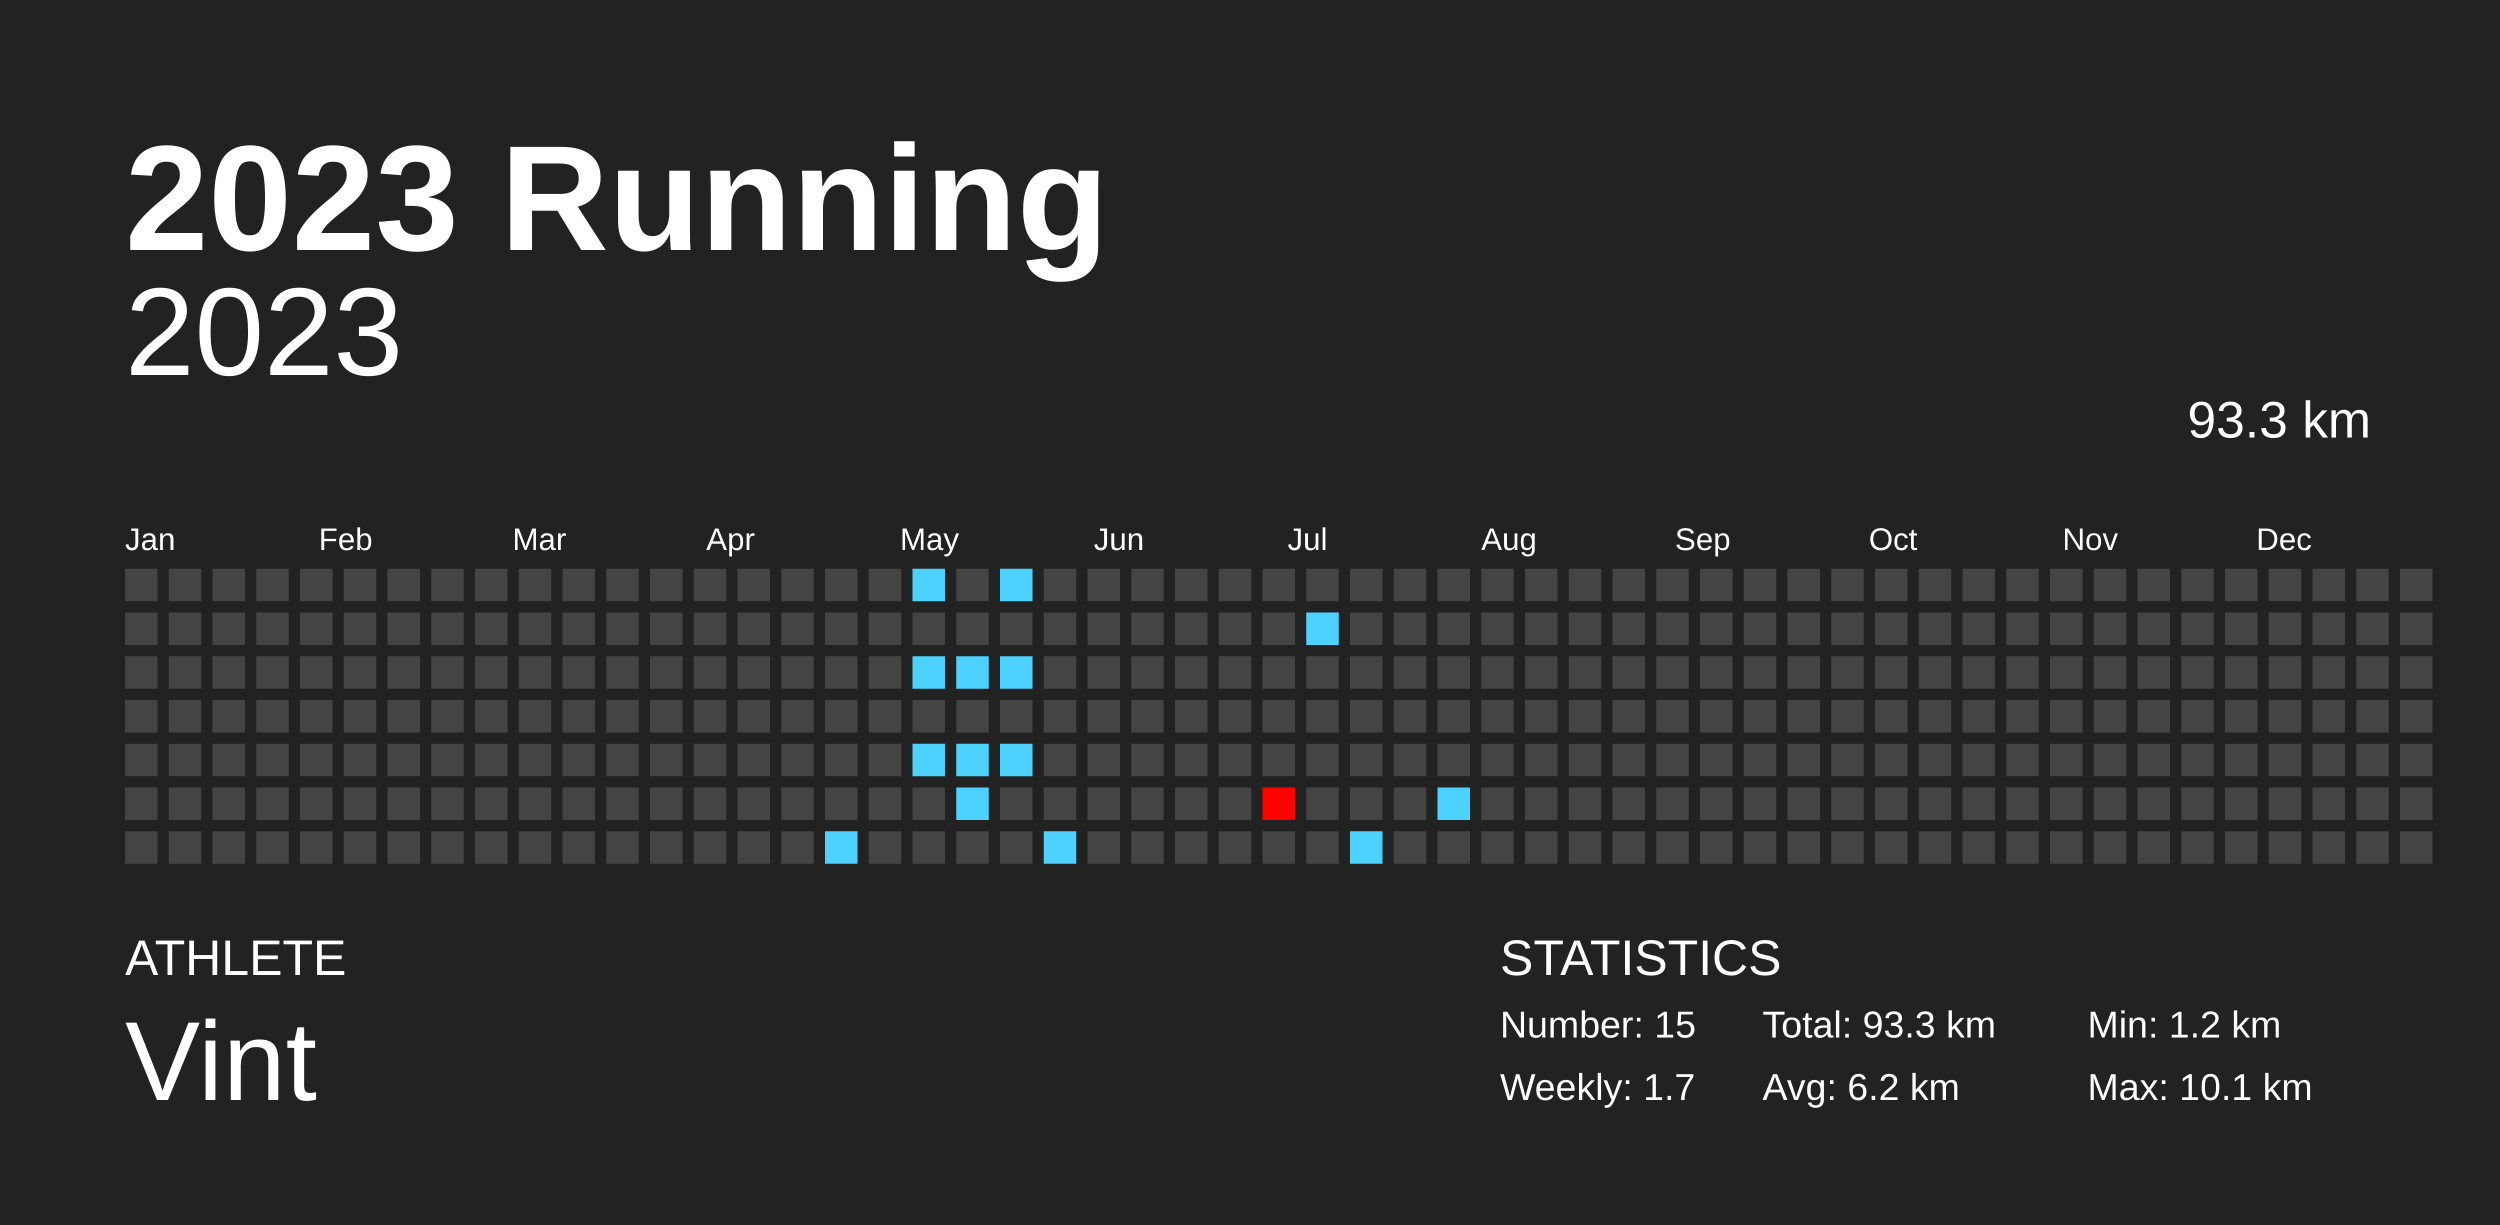
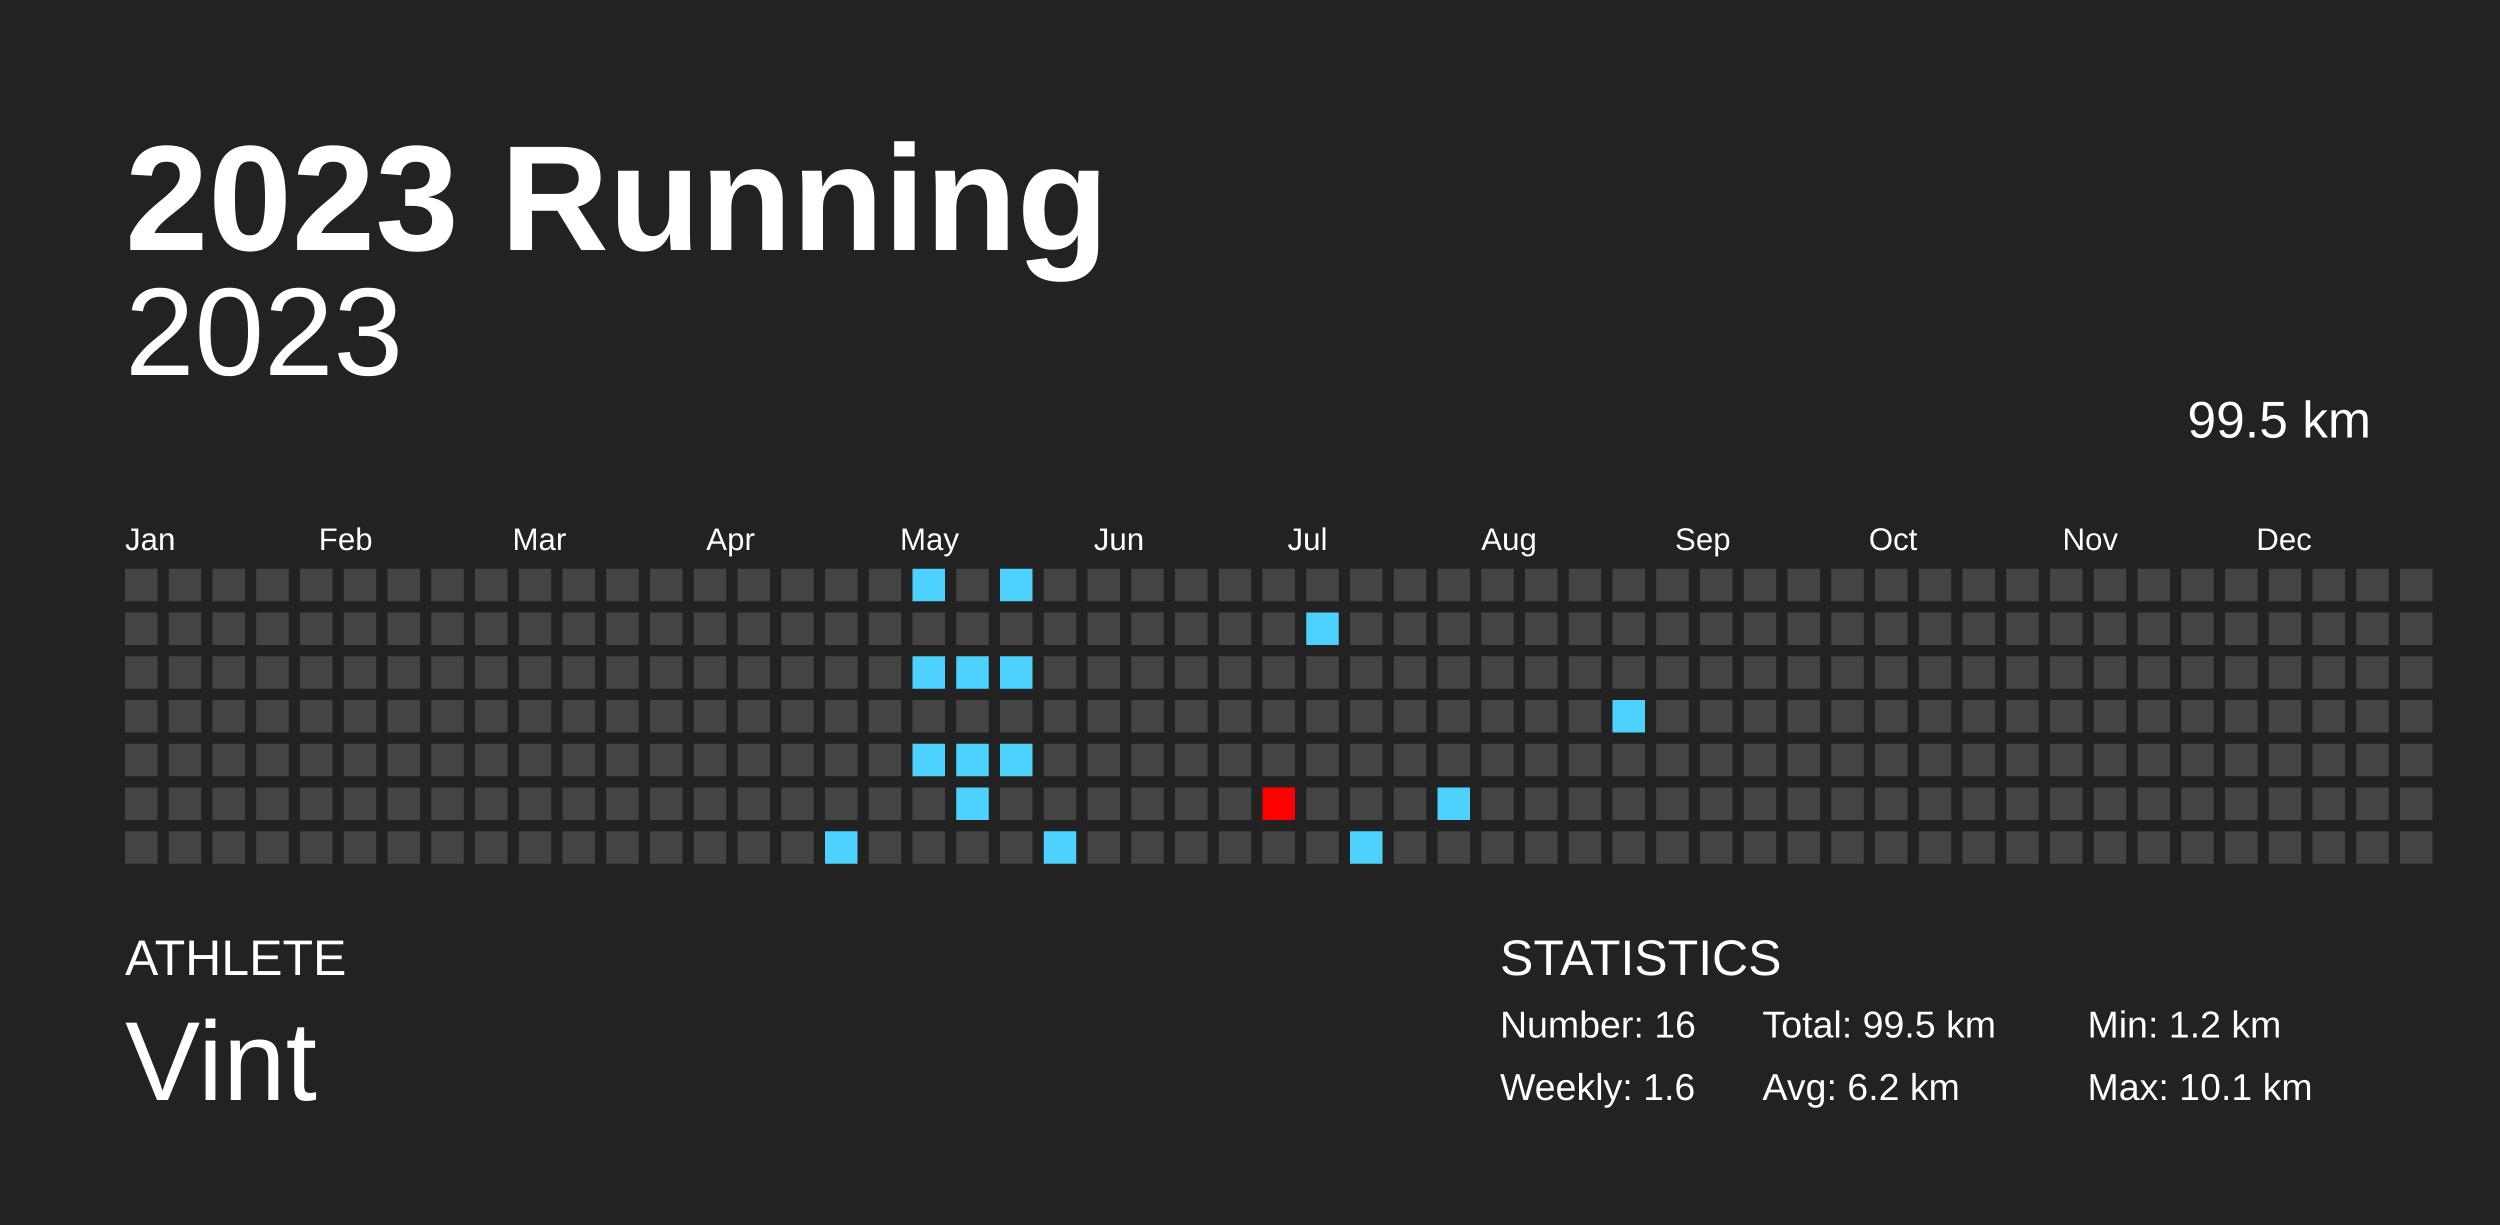
<svg xmlns="http://www.w3.org/2000/svg" baseProfile="full" height="98mm" version="1.1" viewBox="0,0,200,98" width="200mm">
  <defs />
  <rect fill="#222222" height="98" width="200" x="0" y="0" />
  <text fill="#FFFFFF" style="font-size:12px; font-family:Arial; font-weight:bold;" x="10" y="20">2023 Running</text>
  <text fill="#FFFFFF" style="font-size:4px; font-family:Arial" x="10" y="78">ATHLETE</text>
  <text fill="#FFFFFF" style="font-size:9px; font-family:Arial" x="10" y="88">Vint</text>
  <text fill="#FFFFFF" style="font-size:4px; font-family:Arial" x="120" y="78">STATISTICS</text>
-   <text fill="#FFFFFF" style="font-size:3px; font-family:Arial" x="120" y="83">Number: 15</text>
-   <text fill="#FFFFFF" style="font-size:3px; font-family:Arial" x="120" y="88">Weekly: 1.7</text>
-   <text fill="#FFFFFF" style="font-size:3px; font-family:Arial" x="141" y="83">Total: 93.3 km</text>
+   <text fill="#FFFFFF" style="font-size:3px; font-family:Arial" x="120" y="83">Number: 16</text>
+   <text fill="#FFFFFF" style="font-size:3px; font-family:Arial" x="120" y="88">Weekly: 1.6</text>
+   <text fill="#FFFFFF" style="font-size:3px; font-family:Arial" x="141" y="83">Total: 99.5 km</text>
  <text fill="#FFFFFF" style="font-size:3px; font-family:Arial" x="141" y="88">Avg: 6.2 km</text>
  <text fill="#FFFFFF" style="font-size:3px; font-family:Arial" x="167" y="83">Min: 1.2 km</text>
  <text fill="#FFFFFF" style="font-size:3px; font-family:Arial" x="167" y="88">Max: 10.1 km</text>
  <text alignment-baseline="hanging" fill="#FFFFFF" style="font-size:10.0px; font-family:Arial;" x="10" y="30">2023</text>
-   <text alignment-baseline="hanging" fill="#FFFFFF" style="font-size:4.125px; font-family:Arial;" x="175" y="35">93.3 km</text>
+   <text alignment-baseline="hanging" fill="#FFFFFF" style="font-size:4.125px; font-family:Arial;" x="175" y="35">99.5 km</text>
  <text fill="#FFFFFF" style="font-size:2.5px; font-family:Arial" x="10.0" y="44">Jan</text>
  <text fill="#FFFFFF" style="font-size:2.5px; font-family:Arial" x="25.5" y="44">Feb</text>
  <text fill="#FFFFFF" style="font-size:2.5px; font-family:Arial" x="41.0" y="44">Mar</text>
  <text fill="#FFFFFF" style="font-size:2.5px; font-family:Arial" x="56.5" y="44">Apr</text>
  <text fill="#FFFFFF" style="font-size:2.5px; font-family:Arial" x="72.0" y="44">May</text>
  <text fill="#FFFFFF" style="font-size:2.5px; font-family:Arial" x="87.5" y="44">Jun</text>
  <text fill="#FFFFFF" style="font-size:2.5px; font-family:Arial" x="103.0" y="44">Jul</text>
  <text fill="#FFFFFF" style="font-size:2.5px; font-family:Arial" x="118.5" y="44">Aug</text>
  <text fill="#FFFFFF" style="font-size:2.5px; font-family:Arial" x="134.0" y="44">Sep</text>
  <text fill="#FFFFFF" style="font-size:2.5px; font-family:Arial" x="149.5" y="44">Oct</text>
  <text fill="#FFFFFF" style="font-size:2.5px; font-family:Arial" x="165.0" y="44">Nov</text>
  <text fill="#FFFFFF" style="font-size:2.5px; font-family:Arial" x="180.5" y="44">Dec</text>
  <rect fill="#444444" height="2.6" width="2.6" x="10.0" y="45.5" />
  <rect fill="#444444" height="2.6" width="2.6" x="10.0" y="49.0" />
  <rect fill="#444444" height="2.6" width="2.6" x="10.0" y="52.5" />
  <rect fill="#444444" height="2.6" width="2.6" x="10.0" y="56.0" />
  <rect fill="#444444" height="2.6" width="2.6" x="10.0" y="59.5" />
  <rect fill="#444444" height="2.6" width="2.6" x="10.0" y="63.0" />
  <rect fill="#444444" height="2.6" width="2.6" x="10.0" y="66.5" />
  <rect fill="#444444" height="2.6" width="2.6" x="13.5" y="45.5" />
  <rect fill="#444444" height="2.6" width="2.6" x="13.5" y="49.0" />
  <rect fill="#444444" height="2.6" width="2.6" x="13.5" y="52.5" />
  <rect fill="#444444" height="2.6" width="2.6" x="13.5" y="56.0" />
  <rect fill="#444444" height="2.6" width="2.6" x="13.5" y="59.5" />
  <rect fill="#444444" height="2.6" width="2.6" x="13.5" y="63.0" />
  <rect fill="#444444" height="2.6" width="2.6" x="13.5" y="66.5" />
  <rect fill="#444444" height="2.6" width="2.6" x="17.0" y="45.5" />
  <rect fill="#444444" height="2.6" width="2.6" x="17.0" y="49.0" />
  <rect fill="#444444" height="2.6" width="2.6" x="17.0" y="52.5" />
  <rect fill="#444444" height="2.6" width="2.6" x="17.0" y="56.0" />
  <rect fill="#444444" height="2.6" width="2.6" x="17.0" y="59.5" />
  <rect fill="#444444" height="2.6" width="2.6" x="17.0" y="63.0" />
  <rect fill="#444444" height="2.6" width="2.6" x="17.0" y="66.5" />
  <rect fill="#444444" height="2.6" width="2.6" x="20.5" y="45.5" />
  <rect fill="#444444" height="2.6" width="2.6" x="20.5" y="49.0" />
  <rect fill="#444444" height="2.6" width="2.6" x="20.5" y="52.5" />
  <rect fill="#444444" height="2.6" width="2.6" x="20.5" y="56.0" />
  <rect fill="#444444" height="2.6" width="2.6" x="20.5" y="59.5" />
  <rect fill="#444444" height="2.6" width="2.6" x="20.5" y="63.0" />
  <rect fill="#444444" height="2.6" width="2.6" x="20.5" y="66.5" />
  <rect fill="#444444" height="2.6" width="2.6" x="24.0" y="45.5" />
  <rect fill="#444444" height="2.6" width="2.6" x="24.0" y="49.0" />
  <rect fill="#444444" height="2.6" width="2.6" x="24.0" y="52.5" />
  <rect fill="#444444" height="2.6" width="2.6" x="24.0" y="56.0" />
  <rect fill="#444444" height="2.6" width="2.6" x="24.0" y="59.5" />
  <rect fill="#444444" height="2.6" width="2.6" x="24.0" y="63.0" />
  <rect fill="#444444" height="2.6" width="2.6" x="24.0" y="66.5" />
  <rect fill="#444444" height="2.6" width="2.6" x="27.5" y="45.5" />
  <rect fill="#444444" height="2.6" width="2.6" x="27.5" y="49.0" />
  <rect fill="#444444" height="2.6" width="2.6" x="27.5" y="52.5" />
  <rect fill="#444444" height="2.6" width="2.6" x="27.5" y="56.0" />
  <rect fill="#444444" height="2.6" width="2.6" x="27.5" y="59.5" />
  <rect fill="#444444" height="2.6" width="2.6" x="27.5" y="63.0" />
  <rect fill="#444444" height="2.6" width="2.6" x="27.5" y="66.5" />
  <rect fill="#444444" height="2.6" width="2.6" x="31.0" y="45.5" />
  <rect fill="#444444" height="2.6" width="2.6" x="31.0" y="49.0" />
  <rect fill="#444444" height="2.6" width="2.6" x="31.0" y="52.5" />
  <rect fill="#444444" height="2.6" width="2.6" x="31.0" y="56.0" />
  <rect fill="#444444" height="2.6" width="2.6" x="31.0" y="59.5" />
  <rect fill="#444444" height="2.6" width="2.6" x="31.0" y="63.0" />
  <rect fill="#444444" height="2.6" width="2.6" x="31.0" y="66.5" />
  <rect fill="#444444" height="2.6" width="2.6" x="34.5" y="45.5" />
  <rect fill="#444444" height="2.6" width="2.6" x="34.5" y="49.0" />
  <rect fill="#444444" height="2.6" width="2.6" x="34.5" y="52.5" />
  <rect fill="#444444" height="2.6" width="2.6" x="34.5" y="56.0" />
  <rect fill="#444444" height="2.6" width="2.6" x="34.5" y="59.5" />
  <rect fill="#444444" height="2.6" width="2.6" x="34.5" y="63.0" />
  <rect fill="#444444" height="2.6" width="2.6" x="34.5" y="66.5" />
  <rect fill="#444444" height="2.6" width="2.6" x="38.0" y="45.5" />
  <rect fill="#444444" height="2.6" width="2.6" x="38.0" y="49.0" />
  <rect fill="#444444" height="2.6" width="2.6" x="38.0" y="52.5" />
  <rect fill="#444444" height="2.6" width="2.6" x="38.0" y="56.0" />
  <rect fill="#444444" height="2.6" width="2.6" x="38.0" y="59.5" />
  <rect fill="#444444" height="2.6" width="2.6" x="38.0" y="63.0" />
  <rect fill="#444444" height="2.6" width="2.6" x="38.0" y="66.5" />
  <rect fill="#444444" height="2.6" width="2.6" x="41.5" y="45.5" />
  <rect fill="#444444" height="2.6" width="2.6" x="41.5" y="49.0" />
  <rect fill="#444444" height="2.6" width="2.6" x="41.5" y="52.5" />
  <rect fill="#444444" height="2.6" width="2.6" x="41.5" y="56.0" />
  <rect fill="#444444" height="2.6" width="2.6" x="41.5" y="59.5" />
  <rect fill="#444444" height="2.6" width="2.6" x="41.5" y="63.0" />
  <rect fill="#444444" height="2.6" width="2.6" x="41.5" y="66.5" />
  <rect fill="#444444" height="2.6" width="2.6" x="45.0" y="45.5" />
  <rect fill="#444444" height="2.6" width="2.6" x="45.0" y="49.0" />
  <rect fill="#444444" height="2.6" width="2.6" x="45.0" y="52.5" />
  <rect fill="#444444" height="2.6" width="2.6" x="45.0" y="56.0" />
  <rect fill="#444444" height="2.6" width="2.6" x="45.0" y="59.5" />
  <rect fill="#444444" height="2.6" width="2.6" x="45.0" y="63.0" />
  <rect fill="#444444" height="2.6" width="2.6" x="45.0" y="66.5" />
  <rect fill="#444444" height="2.6" width="2.6" x="48.5" y="45.5" />
  <rect fill="#444444" height="2.6" width="2.6" x="48.5" y="49.0" />
  <rect fill="#444444" height="2.6" width="2.6" x="48.5" y="52.5" />
  <rect fill="#444444" height="2.6" width="2.6" x="48.5" y="56.0" />
  <rect fill="#444444" height="2.6" width="2.6" x="48.5" y="59.5" />
  <rect fill="#444444" height="2.6" width="2.6" x="48.5" y="63.0" />
  <rect fill="#444444" height="2.6" width="2.6" x="48.5" y="66.5" />
  <rect fill="#444444" height="2.6" width="2.6" x="52.0" y="45.5" />
  <rect fill="#444444" height="2.6" width="2.6" x="52.0" y="49.0" />
  <rect fill="#444444" height="2.6" width="2.6" x="52.0" y="52.5" />
  <rect fill="#444444" height="2.6" width="2.6" x="52.0" y="56.0" />
  <rect fill="#444444" height="2.6" width="2.6" x="52.0" y="59.5" />
  <rect fill="#444444" height="2.6" width="2.6" x="52.0" y="63.0" />
  <rect fill="#444444" height="2.6" width="2.6" x="52.0" y="66.5" />
  <rect fill="#444444" height="2.6" width="2.6" x="55.5" y="45.5" />
  <rect fill="#444444" height="2.6" width="2.6" x="55.5" y="49.0" />
  <rect fill="#444444" height="2.6" width="2.6" x="55.5" y="52.5" />
  <rect fill="#444444" height="2.6" width="2.6" x="55.5" y="56.0" />
  <rect fill="#444444" height="2.6" width="2.6" x="55.5" y="59.5" />
  <rect fill="#444444" height="2.6" width="2.6" x="55.5" y="63.0" />
  <rect fill="#444444" height="2.6" width="2.6" x="55.5" y="66.5" />
  <rect fill="#444444" height="2.6" width="2.6" x="59.0" y="45.5" />
  <rect fill="#444444" height="2.6" width="2.6" x="59.0" y="49.0" />
  <rect fill="#444444" height="2.6" width="2.6" x="59.0" y="52.5" />
  <rect fill="#444444" height="2.6" width="2.6" x="59.0" y="56.0" />
  <rect fill="#444444" height="2.6" width="2.6" x="59.0" y="59.5" />
  <rect fill="#444444" height="2.6" width="2.6" x="59.0" y="63.0" />
  <rect fill="#444444" height="2.6" width="2.6" x="59.0" y="66.5" />
  <rect fill="#444444" height="2.6" width="2.6" x="62.5" y="45.5" />
  <rect fill="#444444" height="2.6" width="2.6" x="62.5" y="49.0" />
  <rect fill="#444444" height="2.6" width="2.6" x="62.5" y="52.5" />
  <rect fill="#444444" height="2.6" width="2.6" x="62.5" y="56.0" />
  <rect fill="#444444" height="2.6" width="2.6" x="62.5" y="59.5" />
  <rect fill="#444444" height="2.6" width="2.6" x="62.5" y="63.0" />
  <rect fill="#444444" height="2.6" width="2.6" x="62.5" y="66.5" />
  <rect fill="#444444" height="2.6" width="2.6" x="66.0" y="45.5" />
  <rect fill="#444444" height="2.6" width="2.6" x="66.0" y="49.0" />
  <rect fill="#444444" height="2.6" width="2.6" x="66.0" y="52.5" />
  <rect fill="#444444" height="2.6" width="2.6" x="66.0" y="56.0" />
  <rect fill="#444444" height="2.6" width="2.6" x="66.0" y="59.5" />
  <rect fill="#444444" height="2.6" width="2.6" x="66.0" y="63.0" />
  <rect fill="#4dd2ff" height="2.6" width="2.6" x="66.0" y="66.5" />
  <rect fill="#444444" height="2.6" width="2.6" x="69.5" y="45.5" />
  <rect fill="#444444" height="2.6" width="2.6" x="69.5" y="49.0" />
  <rect fill="#444444" height="2.6" width="2.6" x="69.5" y="52.5" />
  <rect fill="#444444" height="2.6" width="2.6" x="69.5" y="56.0" />
  <rect fill="#444444" height="2.6" width="2.6" x="69.5" y="59.5" />
  <rect fill="#444444" height="2.6" width="2.6" x="69.5" y="63.0" />
  <rect fill="#444444" height="2.6" width="2.6" x="69.5" y="66.5" />
  <rect fill="#4dd2ff" height="2.6" width="2.6" x="73.0" y="45.5" />
  <rect fill="#444444" height="2.6" width="2.6" x="73.0" y="49.0" />
  <rect fill="#4dd2ff" height="2.6" width="2.6" x="73.0" y="52.5" />
  <rect fill="#444444" height="2.6" width="2.6" x="73.0" y="56.0" />
  <rect fill="#4dd2ff" height="2.6" width="2.6" x="73.0" y="59.5" />
  <rect fill="#444444" height="2.6" width="2.6" x="73.0" y="63.0" />
  <rect fill="#444444" height="2.6" width="2.6" x="73.0" y="66.5" />
  <rect fill="#444444" height="2.6" width="2.6" x="76.5" y="45.5" />
  <rect fill="#444444" height="2.6" width="2.6" x="76.5" y="49.0" />
  <rect fill="#4dd2ff" height="2.6" width="2.6" x="76.5" y="52.5" />
  <rect fill="#444444" height="2.6" width="2.6" x="76.5" y="56.0" />
  <rect fill="#4dd2ff" height="2.6" width="2.6" x="76.5" y="59.5" />
  <rect fill="#4dd2ff" height="2.6" width="2.6" x="76.5" y="63.0" />
  <rect fill="#444444" height="2.6" width="2.6" x="76.5" y="66.5" />
  <rect fill="#4dd2ff" height="2.6" width="2.6" x="80.0" y="45.5" />
  <rect fill="#444444" height="2.6" width="2.6" x="80.0" y="49.0" />
  <rect fill="#4dd2ff" height="2.6" width="2.6" x="80.0" y="52.5" />
  <rect fill="#444444" height="2.6" width="2.6" x="80.0" y="56.0" />
  <rect fill="#4dd2ff" height="2.6" width="2.6" x="80.0" y="59.5" />
  <rect fill="#444444" height="2.6" width="2.6" x="80.0" y="63.0" />
  <rect fill="#444444" height="2.6" width="2.6" x="80.0" y="66.5" />
  <rect fill="#444444" height="2.6" width="2.6" x="83.5" y="45.5" />
  <rect fill="#444444" height="2.6" width="2.6" x="83.5" y="49.0" />
  <rect fill="#444444" height="2.6" width="2.6" x="83.5" y="52.5" />
  <rect fill="#444444" height="2.6" width="2.6" x="83.5" y="56.0" />
  <rect fill="#444444" height="2.6" width="2.6" x="83.5" y="59.5" />
  <rect fill="#444444" height="2.6" width="2.6" x="83.5" y="63.0" />
  <rect fill="#4dd2ff" height="2.6" width="2.6" x="83.5" y="66.5" />
  <rect fill="#444444" height="2.6" width="2.6" x="87.0" y="45.5" />
  <rect fill="#444444" height="2.6" width="2.6" x="87.0" y="49.0" />
  <rect fill="#444444" height="2.6" width="2.6" x="87.0" y="52.5" />
  <rect fill="#444444" height="2.6" width="2.6" x="87.0" y="56.0" />
  <rect fill="#444444" height="2.6" width="2.6" x="87.0" y="59.5" />
  <rect fill="#444444" height="2.6" width="2.6" x="87.0" y="63.0" />
  <rect fill="#444444" height="2.6" width="2.6" x="87.0" y="66.5" />
  <rect fill="#444444" height="2.6" width="2.6" x="90.5" y="45.5" />
  <rect fill="#444444" height="2.6" width="2.6" x="90.5" y="49.0" />
  <rect fill="#444444" height="2.6" width="2.6" x="90.5" y="52.5" />
  <rect fill="#444444" height="2.6" width="2.6" x="90.5" y="56.0" />
  <rect fill="#444444" height="2.6" width="2.6" x="90.5" y="59.5" />
  <rect fill="#444444" height="2.6" width="2.6" x="90.5" y="63.0" />
  <rect fill="#444444" height="2.6" width="2.6" x="90.5" y="66.5" />
  <rect fill="#444444" height="2.6" width="2.6" x="94.0" y="45.5" />
  <rect fill="#444444" height="2.6" width="2.6" x="94.0" y="49.0" />
  <rect fill="#444444" height="2.6" width="2.6" x="94.0" y="52.5" />
  <rect fill="#444444" height="2.6" width="2.6" x="94.0" y="56.0" />
  <rect fill="#444444" height="2.6" width="2.6" x="94.0" y="59.5" />
  <rect fill="#444444" height="2.6" width="2.6" x="94.0" y="63.0" />
  <rect fill="#444444" height="2.6" width="2.6" x="94.0" y="66.5" />
  <rect fill="#444444" height="2.6" width="2.6" x="97.5" y="45.5" />
  <rect fill="#444444" height="2.6" width="2.6" x="97.5" y="49.0" />
  <rect fill="#444444" height="2.6" width="2.6" x="97.5" y="52.5" />
  <rect fill="#444444" height="2.6" width="2.6" x="97.5" y="56.0" />
  <rect fill="#444444" height="2.6" width="2.6" x="97.5" y="59.5" />
  <rect fill="#444444" height="2.6" width="2.6" x="97.5" y="63.0" />
  <rect fill="#444444" height="2.6" width="2.6" x="97.5" y="66.5" />
  <rect fill="#444444" height="2.6" width="2.6" x="101.0" y="45.5" />
  <rect fill="#444444" height="2.6" width="2.6" x="101.0" y="49.0" />
  <rect fill="#444444" height="2.6" width="2.6" x="101.0" y="52.5" />
  <rect fill="#444444" height="2.6" width="2.6" x="101.0" y="56.0" />
  <rect fill="#444444" height="2.6" width="2.6" x="101.0" y="59.5" />
  <rect fill="#ff0000" height="2.6" width="2.6" x="101.0" y="63.0" />
  <rect fill="#444444" height="2.6" width="2.6" x="101.0" y="66.5" />
  <rect fill="#444444" height="2.6" width="2.6" x="104.5" y="45.5" />
  <rect fill="#4dd2ff" height="2.6" width="2.6" x="104.5" y="49.0" />
  <rect fill="#444444" height="2.6" width="2.6" x="104.5" y="52.5" />
  <rect fill="#444444" height="2.6" width="2.6" x="104.5" y="56.0" />
  <rect fill="#444444" height="2.6" width="2.6" x="104.5" y="59.5" />
  <rect fill="#444444" height="2.6" width="2.6" x="104.5" y="63.0" />
  <rect fill="#444444" height="2.6" width="2.6" x="104.5" y="66.5" />
  <rect fill="#444444" height="2.6" width="2.6" x="108.0" y="45.5" />
  <rect fill="#444444" height="2.6" width="2.6" x="108.0" y="49.0" />
  <rect fill="#444444" height="2.6" width="2.6" x="108.0" y="52.5" />
  <rect fill="#444444" height="2.6" width="2.6" x="108.0" y="56.0" />
  <rect fill="#444444" height="2.6" width="2.6" x="108.0" y="59.5" />
  <rect fill="#444444" height="2.6" width="2.6" x="108.0" y="63.0" />
  <rect fill="#4dd2ff" height="2.6" width="2.6" x="108.0" y="66.5" />
  <rect fill="#444444" height="2.6" width="2.6" x="111.5" y="45.5" />
  <rect fill="#444444" height="2.6" width="2.6" x="111.5" y="49.0" />
  <rect fill="#444444" height="2.6" width="2.6" x="111.5" y="52.5" />
  <rect fill="#444444" height="2.6" width="2.6" x="111.5" y="56.0" />
  <rect fill="#444444" height="2.6" width="2.6" x="111.5" y="59.5" />
  <rect fill="#444444" height="2.6" width="2.6" x="111.5" y="63.0" />
  <rect fill="#444444" height="2.6" width="2.6" x="111.5" y="66.5" />
  <rect fill="#444444" height="2.6" width="2.6" x="115.0" y="45.5" />
  <rect fill="#444444" height="2.6" width="2.6" x="115.0" y="49.0" />
  <rect fill="#444444" height="2.6" width="2.6" x="115.0" y="52.5" />
  <rect fill="#444444" height="2.6" width="2.6" x="115.0" y="56.0" />
  <rect fill="#444444" height="2.6" width="2.6" x="115.0" y="59.5" />
  <rect fill="#4dd2ff" height="2.6" width="2.6" x="115.0" y="63.0" />
  <rect fill="#444444" height="2.6" width="2.6" x="115.0" y="66.5" />
  <rect fill="#444444" height="2.6" width="2.6" x="118.5" y="45.5" />
  <rect fill="#444444" height="2.6" width="2.6" x="118.5" y="49.0" />
  <rect fill="#444444" height="2.6" width="2.6" x="118.5" y="52.5" />
  <rect fill="#444444" height="2.6" width="2.6" x="118.5" y="56.0" />
  <rect fill="#444444" height="2.6" width="2.6" x="118.5" y="59.5" />
  <rect fill="#444444" height="2.6" width="2.6" x="118.5" y="63.0" />
  <rect fill="#444444" height="2.6" width="2.6" x="118.5" y="66.5" />
  <rect fill="#444444" height="2.6" width="2.6" x="122.0" y="45.5" />
  <rect fill="#444444" height="2.6" width="2.6" x="122.0" y="49.0" />
  <rect fill="#444444" height="2.6" width="2.6" x="122.0" y="52.5" />
  <rect fill="#444444" height="2.6" width="2.6" x="122.0" y="56.0" />
  <rect fill="#444444" height="2.6" width="2.6" x="122.0" y="59.5" />
  <rect fill="#444444" height="2.6" width="2.6" x="122.0" y="63.0" />
  <rect fill="#444444" height="2.6" width="2.6" x="122.0" y="66.5" />
  <rect fill="#444444" height="2.6" width="2.6" x="125.5" y="45.5" />
  <rect fill="#444444" height="2.6" width="2.6" x="125.5" y="49.0" />
  <rect fill="#444444" height="2.6" width="2.6" x="125.5" y="52.5" />
  <rect fill="#444444" height="2.6" width="2.6" x="125.5" y="56.0" />
  <rect fill="#444444" height="2.6" width="2.6" x="125.5" y="59.5" />
  <rect fill="#444444" height="2.6" width="2.6" x="125.5" y="63.0" />
  <rect fill="#444444" height="2.6" width="2.6" x="125.5" y="66.5" />
  <rect fill="#444444" height="2.6" width="2.6" x="129.0" y="45.5" />
  <rect fill="#444444" height="2.6" width="2.6" x="129.0" y="49.0" />
  <rect fill="#444444" height="2.6" width="2.6" x="129.0" y="52.5" />
-   <rect fill="#444444" height="2.6" width="2.6" x="129.0" y="56.0" />
+   <rect fill="#4dd2ff" height="2.6" width="2.6" x="129.0" y="56.0" />
  <rect fill="#444444" height="2.6" width="2.6" x="129.0" y="59.5" />
  <rect fill="#444444" height="2.6" width="2.6" x="129.0" y="63.0" />
  <rect fill="#444444" height="2.6" width="2.6" x="129.0" y="66.5" />
  <rect fill="#444444" height="2.6" width="2.6" x="132.5" y="45.5" />
  <rect fill="#444444" height="2.6" width="2.6" x="132.5" y="49.0" />
  <rect fill="#444444" height="2.6" width="2.6" x="132.5" y="52.5" />
  <rect fill="#444444" height="2.6" width="2.6" x="132.5" y="56.0" />
  <rect fill="#444444" height="2.6" width="2.6" x="132.5" y="59.5" />
  <rect fill="#444444" height="2.6" width="2.6" x="132.5" y="63.0" />
  <rect fill="#444444" height="2.6" width="2.6" x="132.5" y="66.5" />
  <rect fill="#444444" height="2.6" width="2.6" x="136.0" y="45.5" />
  <rect fill="#444444" height="2.6" width="2.6" x="136.0" y="49.0" />
  <rect fill="#444444" height="2.6" width="2.6" x="136.0" y="52.5" />
  <rect fill="#444444" height="2.6" width="2.6" x="136.0" y="56.0" />
  <rect fill="#444444" height="2.6" width="2.6" x="136.0" y="59.5" />
  <rect fill="#444444" height="2.6" width="2.6" x="136.0" y="63.0" />
  <rect fill="#444444" height="2.6" width="2.6" x="136.0" y="66.5" />
  <rect fill="#444444" height="2.6" width="2.6" x="139.5" y="45.5" />
  <rect fill="#444444" height="2.6" width="2.6" x="139.5" y="49.0" />
  <rect fill="#444444" height="2.6" width="2.6" x="139.5" y="52.5" />
  <rect fill="#444444" height="2.6" width="2.6" x="139.5" y="56.0" />
  <rect fill="#444444" height="2.6" width="2.6" x="139.5" y="59.5" />
  <rect fill="#444444" height="2.6" width="2.6" x="139.5" y="63.0" />
  <rect fill="#444444" height="2.6" width="2.6" x="139.5" y="66.5" />
  <rect fill="#444444" height="2.6" width="2.6" x="143.0" y="45.5" />
  <rect fill="#444444" height="2.6" width="2.6" x="143.0" y="49.0" />
  <rect fill="#444444" height="2.6" width="2.6" x="143.0" y="52.5" />
  <rect fill="#444444" height="2.6" width="2.6" x="143.0" y="56.0" />
  <rect fill="#444444" height="2.6" width="2.6" x="143.0" y="59.5" />
  <rect fill="#444444" height="2.6" width="2.6" x="143.0" y="63.0" />
  <rect fill="#444444" height="2.6" width="2.6" x="143.0" y="66.5" />
  <rect fill="#444444" height="2.6" width="2.6" x="146.5" y="45.5" />
  <rect fill="#444444" height="2.6" width="2.6" x="146.5" y="49.0" />
  <rect fill="#444444" height="2.6" width="2.6" x="146.5" y="52.5" />
  <rect fill="#444444" height="2.6" width="2.6" x="146.5" y="56.0" />
  <rect fill="#444444" height="2.6" width="2.6" x="146.5" y="59.5" />
  <rect fill="#444444" height="2.6" width="2.6" x="146.5" y="63.0" />
  <rect fill="#444444" height="2.6" width="2.6" x="146.5" y="66.5" />
  <rect fill="#444444" height="2.6" width="2.6" x="150.0" y="45.5" />
  <rect fill="#444444" height="2.6" width="2.6" x="150.0" y="49.0" />
  <rect fill="#444444" height="2.6" width="2.6" x="150.0" y="52.5" />
  <rect fill="#444444" height="2.6" width="2.6" x="150.0" y="56.0" />
  <rect fill="#444444" height="2.6" width="2.6" x="150.0" y="59.5" />
  <rect fill="#444444" height="2.6" width="2.6" x="150.0" y="63.0" />
  <rect fill="#444444" height="2.6" width="2.6" x="150.0" y="66.5" />
  <rect fill="#444444" height="2.6" width="2.6" x="153.5" y="45.5" />
  <rect fill="#444444" height="2.6" width="2.6" x="153.5" y="49.0" />
  <rect fill="#444444" height="2.6" width="2.6" x="153.5" y="52.5" />
  <rect fill="#444444" height="2.6" width="2.6" x="153.5" y="56.0" />
  <rect fill="#444444" height="2.6" width="2.6" x="153.5" y="59.5" />
  <rect fill="#444444" height="2.6" width="2.6" x="153.5" y="63.0" />
  <rect fill="#444444" height="2.6" width="2.6" x="153.5" y="66.5" />
  <rect fill="#444444" height="2.6" width="2.6" x="157.0" y="45.5" />
  <rect fill="#444444" height="2.6" width="2.6" x="157.0" y="49.0" />
  <rect fill="#444444" height="2.6" width="2.6" x="157.0" y="52.5" />
  <rect fill="#444444" height="2.6" width="2.6" x="157.0" y="56.0" />
  <rect fill="#444444" height="2.6" width="2.6" x="157.0" y="59.5" />
  <rect fill="#444444" height="2.6" width="2.6" x="157.0" y="63.0" />
  <rect fill="#444444" height="2.6" width="2.6" x="157.0" y="66.5" />
  <rect fill="#444444" height="2.6" width="2.6" x="160.5" y="45.5" />
  <rect fill="#444444" height="2.6" width="2.6" x="160.5" y="49.0" />
  <rect fill="#444444" height="2.6" width="2.6" x="160.5" y="52.5" />
  <rect fill="#444444" height="2.6" width="2.6" x="160.5" y="56.0" />
  <rect fill="#444444" height="2.6" width="2.6" x="160.5" y="59.5" />
  <rect fill="#444444" height="2.6" width="2.6" x="160.5" y="63.0" />
  <rect fill="#444444" height="2.6" width="2.6" x="160.5" y="66.5" />
  <rect fill="#444444" height="2.6" width="2.6" x="164.0" y="45.5" />
  <rect fill="#444444" height="2.6" width="2.6" x="164.0" y="49.0" />
  <rect fill="#444444" height="2.6" width="2.6" x="164.0" y="52.5" />
  <rect fill="#444444" height="2.6" width="2.6" x="164.0" y="56.0" />
  <rect fill="#444444" height="2.6" width="2.6" x="164.0" y="59.5" />
  <rect fill="#444444" height="2.6" width="2.6" x="164.0" y="63.0" />
  <rect fill="#444444" height="2.6" width="2.6" x="164.0" y="66.5" />
  <rect fill="#444444" height="2.6" width="2.6" x="167.5" y="45.5" />
  <rect fill="#444444" height="2.6" width="2.6" x="167.5" y="49.0" />
  <rect fill="#444444" height="2.6" width="2.6" x="167.5" y="52.5" />
  <rect fill="#444444" height="2.6" width="2.6" x="167.5" y="56.0" />
  <rect fill="#444444" height="2.6" width="2.6" x="167.5" y="59.5" />
  <rect fill="#444444" height="2.6" width="2.6" x="167.5" y="63.0" />
  <rect fill="#444444" height="2.6" width="2.6" x="167.5" y="66.5" />
  <rect fill="#444444" height="2.6" width="2.6" x="171.0" y="45.5" />
  <rect fill="#444444" height="2.6" width="2.6" x="171.0" y="49.0" />
  <rect fill="#444444" height="2.6" width="2.6" x="171.0" y="52.5" />
  <rect fill="#444444" height="2.6" width="2.6" x="171.0" y="56.0" />
  <rect fill="#444444" height="2.6" width="2.6" x="171.0" y="59.5" />
  <rect fill="#444444" height="2.6" width="2.6" x="171.0" y="63.0" />
  <rect fill="#444444" height="2.6" width="2.6" x="171.0" y="66.5" />
  <rect fill="#444444" height="2.6" width="2.6" x="174.5" y="45.5" />
  <rect fill="#444444" height="2.6" width="2.6" x="174.5" y="49.0" />
  <rect fill="#444444" height="2.6" width="2.6" x="174.5" y="52.5" />
  <rect fill="#444444" height="2.6" width="2.6" x="174.5" y="56.0" />
  <rect fill="#444444" height="2.6" width="2.6" x="174.5" y="59.5" />
  <rect fill="#444444" height="2.6" width="2.6" x="174.5" y="63.0" />
  <rect fill="#444444" height="2.6" width="2.6" x="174.5" y="66.5" />
  <rect fill="#444444" height="2.6" width="2.6" x="178.0" y="45.5" />
  <rect fill="#444444" height="2.6" width="2.6" x="178.0" y="49.0" />
  <rect fill="#444444" height="2.6" width="2.6" x="178.0" y="52.5" />
  <rect fill="#444444" height="2.6" width="2.6" x="178.0" y="56.0" />
  <rect fill="#444444" height="2.6" width="2.6" x="178.0" y="59.5" />
  <rect fill="#444444" height="2.6" width="2.6" x="178.0" y="63.0" />
  <rect fill="#444444" height="2.6" width="2.6" x="178.0" y="66.5" />
  <rect fill="#444444" height="2.6" width="2.6" x="181.5" y="45.5" />
  <rect fill="#444444" height="2.6" width="2.6" x="181.5" y="49.0" />
  <rect fill="#444444" height="2.6" width="2.6" x="181.5" y="52.5" />
  <rect fill="#444444" height="2.6" width="2.6" x="181.5" y="56.0" />
  <rect fill="#444444" height="2.6" width="2.6" x="181.5" y="59.5" />
  <rect fill="#444444" height="2.6" width="2.6" x="181.5" y="63.0" />
  <rect fill="#444444" height="2.6" width="2.6" x="181.5" y="66.5" />
  <rect fill="#444444" height="2.6" width="2.6" x="185.0" y="45.5" />
  <rect fill="#444444" height="2.6" width="2.6" x="185.0" y="49.0" />
  <rect fill="#444444" height="2.6" width="2.6" x="185.0" y="52.5" />
  <rect fill="#444444" height="2.6" width="2.6" x="185.0" y="56.0" />
  <rect fill="#444444" height="2.6" width="2.6" x="185.0" y="59.5" />
  <rect fill="#444444" height="2.6" width="2.6" x="185.0" y="63.0" />
  <rect fill="#444444" height="2.6" width="2.6" x="185.0" y="66.5" />
  <rect fill="#444444" height="2.6" width="2.6" x="188.5" y="45.5" />
  <rect fill="#444444" height="2.6" width="2.6" x="188.5" y="49.0" />
  <rect fill="#444444" height="2.6" width="2.6" x="188.5" y="52.5" />
  <rect fill="#444444" height="2.6" width="2.6" x="188.5" y="56.0" />
  <rect fill="#444444" height="2.6" width="2.6" x="188.5" y="59.5" />
  <rect fill="#444444" height="2.6" width="2.6" x="188.5" y="63.0" />
  <rect fill="#444444" height="2.6" width="2.6" x="188.5" y="66.5" />
  <rect fill="#444444" height="2.6" width="2.6" x="192.0" y="45.5" />
  <rect fill="#444444" height="2.6" width="2.6" x="192.0" y="49.0" />
  <rect fill="#444444" height="2.6" width="2.6" x="192.0" y="52.5" />
  <rect fill="#444444" height="2.6" width="2.6" x="192.0" y="56.0" />
  <rect fill="#444444" height="2.6" width="2.6" x="192.0" y="59.5" />
  <rect fill="#444444" height="2.6" width="2.6" x="192.0" y="63.0" />
  <rect fill="#444444" height="2.6" width="2.6" x="192.0" y="66.5" />
</svg>
